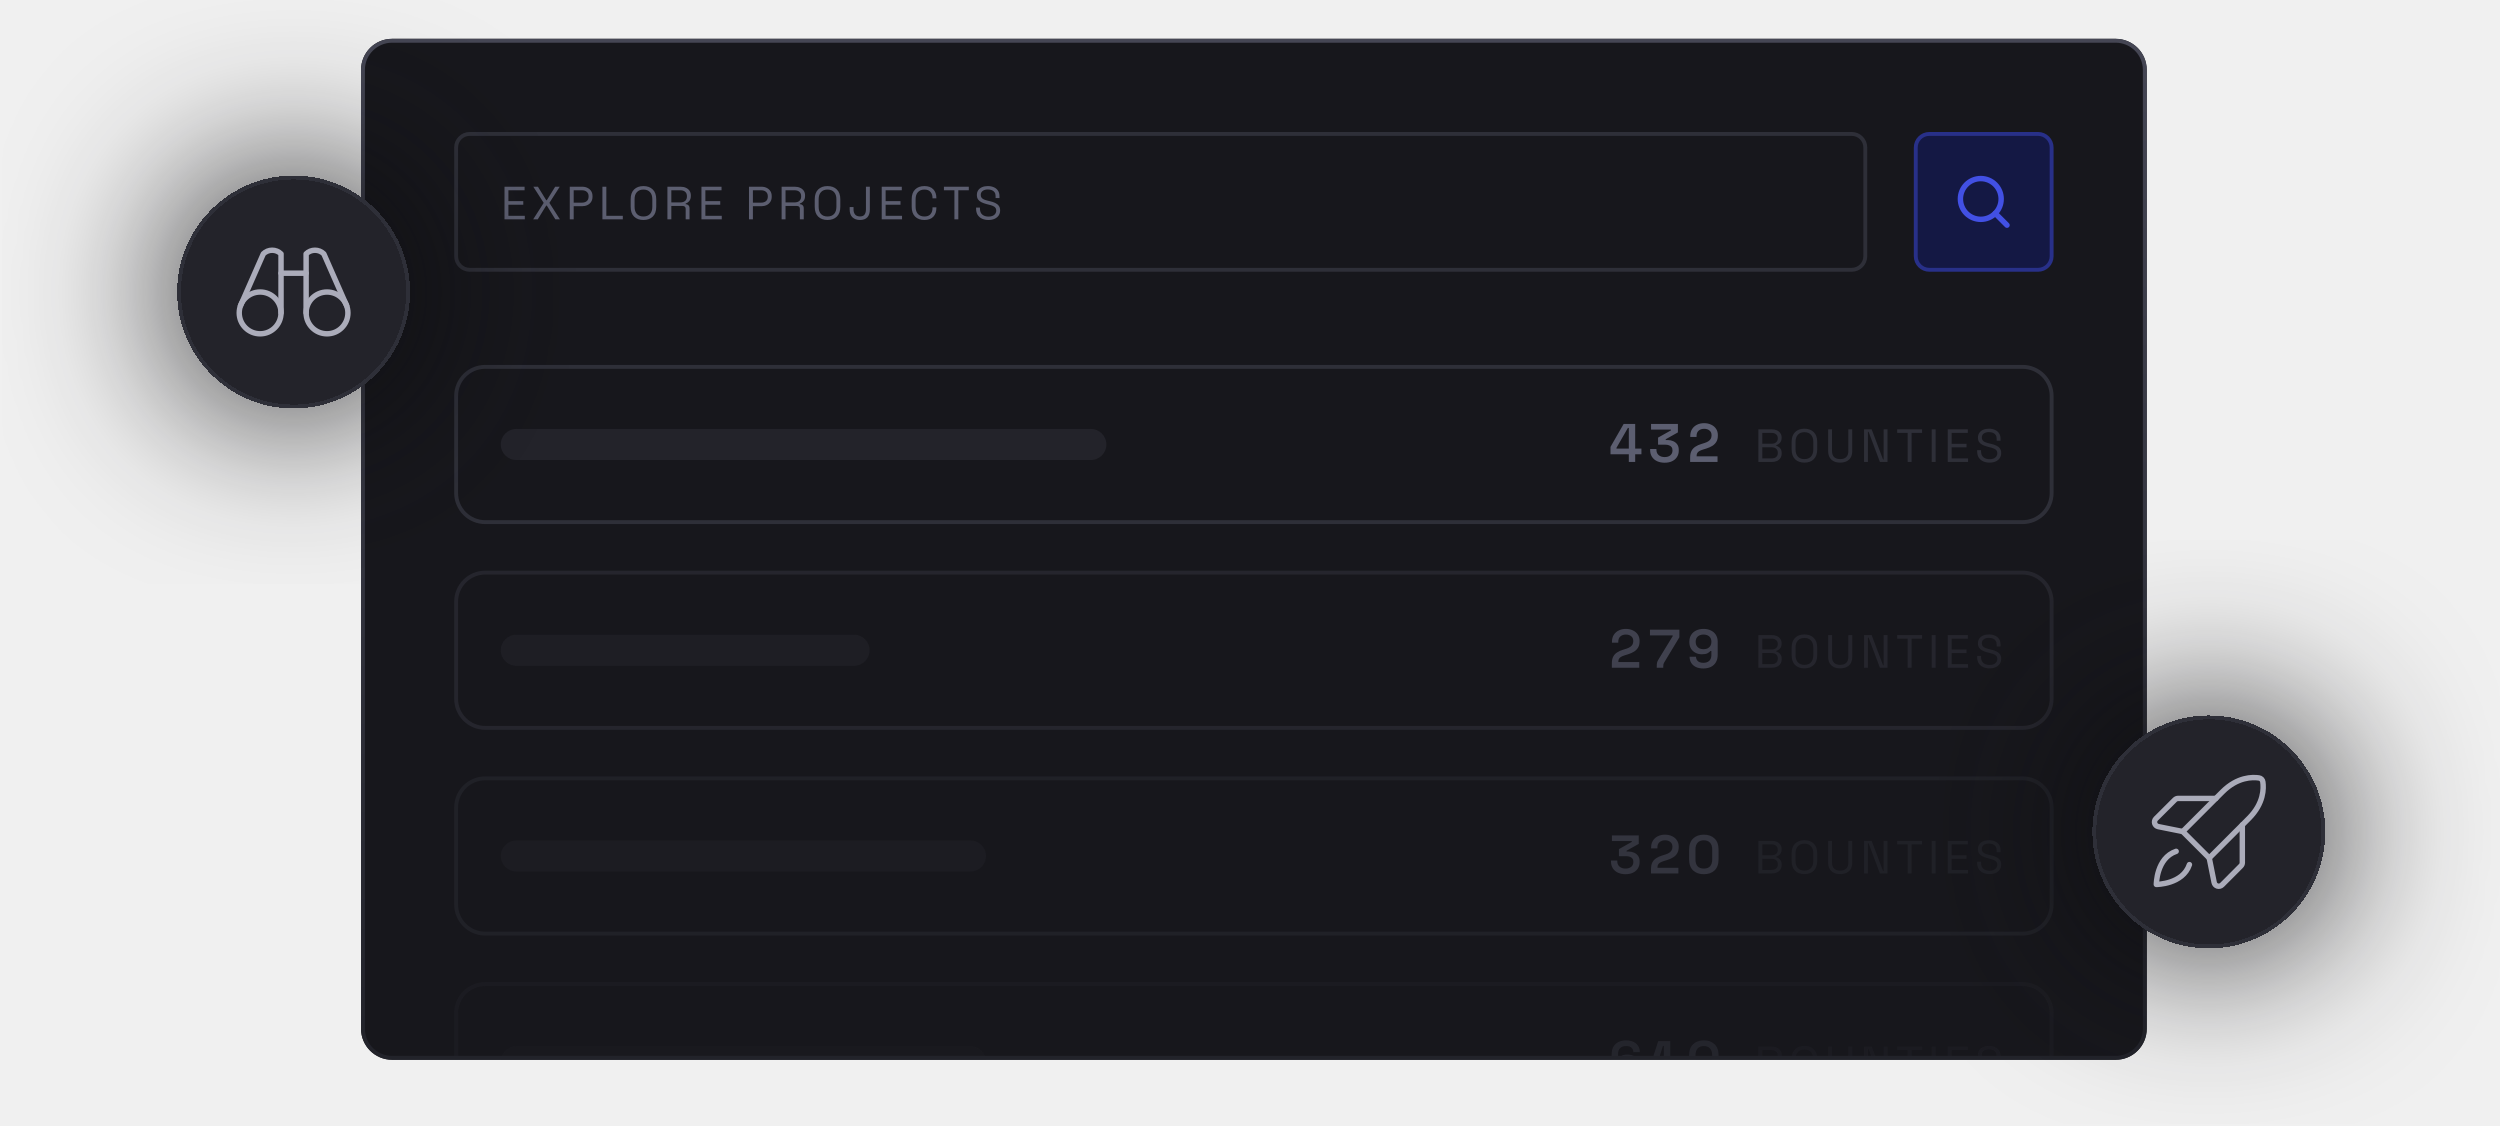
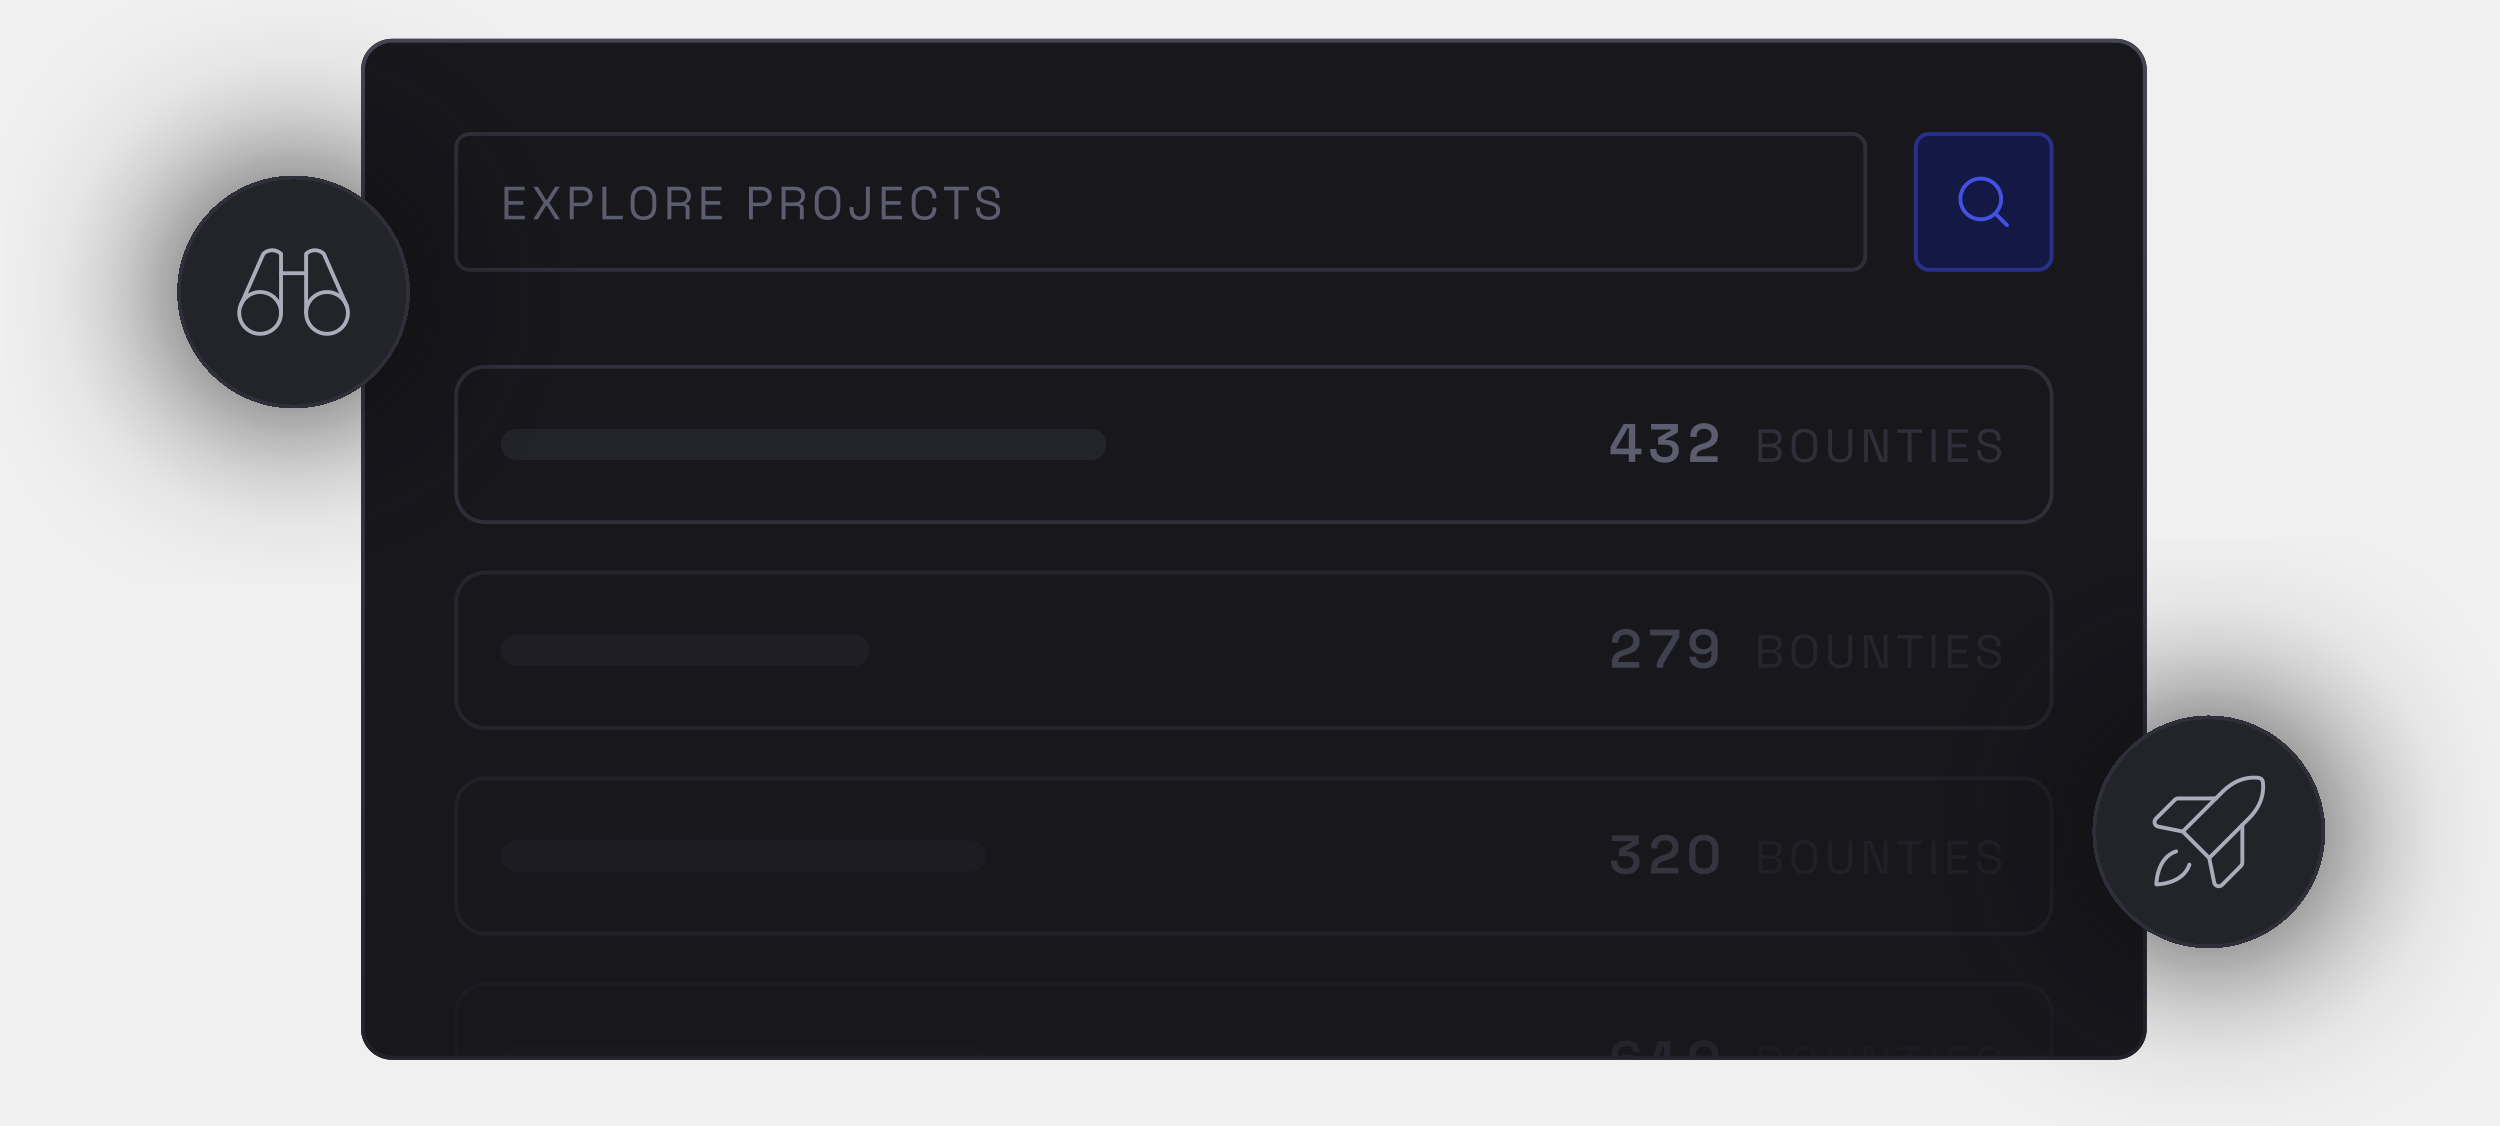
<svg xmlns="http://www.w3.org/2000/svg" width="644" height="290" viewBox="0 0 644 290" fill="none">
  <g clip-path="url(#clip0_317_6763)">
    <rect x="93" y="10" width="460" height="263" rx="8" fill="#17171C" />
    <path d="M129.96 56.5V48.1H135.132V49.012H130.968V51.82H134.796V52.732H130.968V55.588H135.192V56.5H129.96ZM137.346 56.5L140.058 52.264L137.382 48.1H138.57L140.706 51.568H140.862L143.01 48.1H144.186L141.522 52.264L144.234 56.5H143.058L140.862 52.96H140.706L138.522 56.5H137.346ZM146.774 56.5V48.1H149.99C150.494 48.1 150.942 48.2 151.334 48.4C151.734 48.592 152.05 48.868 152.282 49.228C152.514 49.588 152.63 50.024 152.63 50.536V50.692C152.63 51.196 152.51 51.632 152.27 52C152.038 52.36 151.722 52.636 151.322 52.828C150.922 53.02 150.478 53.116 149.99 53.116H147.782V56.5H146.774ZM147.782 52.204H149.882C150.418 52.204 150.842 52.072 151.154 51.808C151.466 51.536 151.622 51.156 151.622 50.668V50.548C151.622 50.06 151.466 49.684 151.154 49.42C150.85 49.148 150.426 49.012 149.882 49.012H147.782V52.204ZM155.181 56.5V48.1H156.189V55.588H160.437V56.5H155.181ZM165.746 56.668C164.746 56.668 163.946 56.38 163.346 55.804C162.754 55.22 162.458 54.372 162.458 53.26V51.34C162.458 50.228 162.754 49.384 163.346 48.808C163.946 48.224 164.746 47.932 165.746 47.932C166.754 47.932 167.554 48.224 168.146 48.808C168.746 49.384 169.046 50.228 169.046 51.34V53.26C169.046 54.372 168.746 55.22 168.146 55.804C167.554 56.38 166.754 56.668 165.746 56.668ZM165.746 55.768C166.474 55.768 167.038 55.552 167.438 55.12C167.838 54.68 168.038 54.072 168.038 53.296V51.304C168.038 50.528 167.838 49.924 167.438 49.492C167.038 49.052 166.474 48.832 165.746 48.832C165.026 48.832 164.466 49.052 164.066 49.492C163.666 49.924 163.466 50.528 163.466 51.304V53.296C163.466 54.072 163.666 54.68 164.066 55.12C164.466 55.552 165.026 55.768 165.746 55.768ZM171.925 56.5V48.1H175.321C175.841 48.1 176.297 48.192 176.689 48.376C177.089 48.552 177.401 48.808 177.625 49.144C177.849 49.472 177.961 49.868 177.961 50.332V50.464C177.961 51.016 177.829 51.452 177.565 51.772C177.301 52.092 176.989 52.308 176.629 52.42V52.588C176.917 52.596 177.153 52.692 177.337 52.876C177.529 53.052 177.625 53.32 177.625 53.68V56.5H176.629V53.8C176.629 53.56 176.561 53.376 176.425 53.248C176.297 53.12 176.101 53.056 175.837 53.056H172.933V56.5H171.925ZM172.933 52.144H175.225C175.777 52.144 176.201 52.012 176.497 51.748C176.801 51.476 176.953 51.1 176.953 50.62V50.536C176.953 50.056 176.805 49.684 176.509 49.42C176.213 49.148 175.785 49.012 175.225 49.012H172.933V52.144ZM180.695 56.5V48.1H185.867V49.012H181.703V51.82H185.531V52.732H181.703V55.588H185.927V56.5H180.695ZM192.939 56.5V48.1H196.155C196.659 48.1 197.107 48.2 197.499 48.4C197.899 48.592 198.215 48.868 198.447 49.228C198.679 49.588 198.795 50.024 198.795 50.536V50.692C198.795 51.196 198.675 51.632 198.435 52C198.203 52.36 197.887 52.636 197.487 52.828C197.087 53.02 196.643 53.116 196.155 53.116H193.947V56.5H192.939ZM193.947 52.204H196.047C196.583 52.204 197.007 52.072 197.319 51.808C197.631 51.536 197.787 51.156 197.787 50.668V50.548C197.787 50.06 197.631 49.684 197.319 49.42C197.015 49.148 196.591 49.012 196.047 49.012H193.947V52.204ZM201.346 56.5V48.1H204.742C205.262 48.1 205.718 48.192 206.11 48.376C206.51 48.552 206.822 48.808 207.046 49.144C207.27 49.472 207.382 49.868 207.382 50.332V50.464C207.382 51.016 207.25 51.452 206.986 51.772C206.722 52.092 206.41 52.308 206.05 52.42V52.588C206.338 52.596 206.574 52.692 206.758 52.876C206.95 53.052 207.046 53.32 207.046 53.68V56.5H206.05V53.8C206.05 53.56 205.982 53.376 205.846 53.248C205.718 53.12 205.522 53.056 205.258 53.056H202.354V56.5H201.346ZM202.354 52.144H204.646C205.198 52.144 205.622 52.012 205.918 51.748C206.222 51.476 206.374 51.1 206.374 50.62V50.536C206.374 50.056 206.226 49.684 205.93 49.42C205.634 49.148 205.206 49.012 204.646 49.012H202.354V52.144ZM213.164 56.668C212.164 56.668 211.364 56.38 210.764 55.804C210.172 55.22 209.876 54.372 209.876 53.26V51.34C209.876 50.228 210.172 49.384 210.764 48.808C211.364 48.224 212.164 47.932 213.164 47.932C214.172 47.932 214.972 48.224 215.564 48.808C216.164 49.384 216.464 50.228 216.464 51.34V53.26C216.464 54.372 216.164 55.22 215.564 55.804C214.972 56.38 214.172 56.668 213.164 56.668ZM213.164 55.768C213.892 55.768 214.456 55.552 214.856 55.12C215.256 54.68 215.456 54.072 215.456 53.296V51.304C215.456 50.528 215.256 49.924 214.856 49.492C214.456 49.052 213.892 48.832 213.164 48.832C212.444 48.832 211.884 49.052 211.484 49.492C211.084 49.924 210.884 50.528 210.884 51.304V53.296C210.884 54.072 211.084 54.68 211.484 55.12C211.884 55.552 212.444 55.768 213.164 55.768ZM221.54 56.668C220.716 56.668 220.064 56.436 219.584 55.972C219.112 55.508 218.876 54.844 218.876 53.98V53.332H219.872V53.98C219.872 54.508 220.008 54.936 220.28 55.264C220.56 55.592 220.976 55.756 221.528 55.756C222.088 55.756 222.484 55.592 222.716 55.264C222.948 54.936 223.064 54.508 223.064 53.98V48.1H224.072V53.98C224.072 54.852 223.856 55.52 223.424 55.984C222.992 56.44 222.364 56.668 221.54 56.668ZM227.13 56.5V48.1H232.302V49.012H228.138V51.82H231.966V52.732H228.138V55.588H232.362V56.5H227.13ZM238.127 56.668C237.127 56.668 236.331 56.38 235.739 55.804C235.147 55.22 234.851 54.372 234.851 53.26V51.34C234.851 50.228 235.147 49.384 235.739 48.808C236.331 48.224 237.127 47.932 238.127 47.932C239.119 47.932 239.879 48.208 240.407 48.76C240.943 49.312 241.211 50.068 241.211 51.028V51.088H240.215V50.992C240.215 50.36 240.043 49.844 239.699 49.444C239.363 49.036 238.839 48.832 238.127 48.832C237.415 48.832 236.859 49.052 236.459 49.492C236.059 49.924 235.859 50.532 235.859 51.316V53.284C235.859 54.068 236.059 54.68 236.459 55.12C236.859 55.552 237.415 55.768 238.127 55.768C238.839 55.768 239.363 55.568 239.699 55.168C240.043 54.76 240.215 54.24 240.215 53.608V53.416H241.211V53.572C241.211 54.532 240.943 55.288 240.407 55.84C239.879 56.392 239.119 56.668 238.127 56.668ZM245.855 56.5V49.012H243.155V48.1H249.563V49.012H246.863V56.5H245.855ZM254.619 56.668C254.011 56.668 253.467 56.56 252.987 56.344C252.507 56.128 252.127 55.804 251.847 55.372C251.575 54.932 251.439 54.384 251.439 53.728V53.476H252.435V53.728C252.435 54.424 252.639 54.944 253.047 55.288C253.455 55.624 253.979 55.792 254.619 55.792C255.275 55.792 255.775 55.644 256.119 55.348C256.463 55.052 256.635 54.68 256.635 54.232C256.635 53.92 256.555 53.672 256.395 53.488C256.243 53.304 256.027 53.156 255.747 53.044C255.467 52.924 255.139 52.82 254.763 52.732L254.139 52.576C253.651 52.448 253.219 52.292 252.843 52.108C252.467 51.924 252.171 51.684 251.955 51.388C251.747 51.084 251.643 50.696 251.643 50.224C251.643 49.752 251.759 49.344 251.991 49C252.231 48.656 252.563 48.392 252.987 48.208C253.419 48.024 253.915 47.932 254.475 47.932C255.043 47.932 255.551 48.032 255.999 48.232C256.455 48.424 256.811 48.712 257.067 49.096C257.331 49.472 257.463 49.948 257.463 50.524V51.028H256.467V50.524C256.467 50.116 256.379 49.788 256.203 49.54C256.035 49.292 255.799 49.108 255.495 48.988C255.199 48.868 254.859 48.808 254.475 48.808C253.923 48.808 253.479 48.932 253.143 49.18C252.807 49.42 252.639 49.764 252.639 50.212C252.639 50.508 252.711 50.748 252.855 50.932C252.999 51.116 253.203 51.268 253.467 51.388C253.731 51.5 254.047 51.6 254.415 51.688L255.039 51.844C255.527 51.948 255.963 52.092 256.347 52.276C256.739 52.452 257.051 52.696 257.283 53.008C257.515 53.312 257.631 53.712 257.631 54.208C257.631 54.704 257.507 55.136 257.259 55.504C257.011 55.872 256.659 56.16 256.203 56.368C255.755 56.568 255.227 56.668 254.619 56.668Z" fill="#5C5E70" />
    <rect x="117.5" y="34.5" width="363" height="35.001" rx="3.5" stroke="#2E2F38" />
    <rect x="493.5" y="34.5" width="35" height="35.001" rx="3.5" fill="#141844" />
-     <path d="M510.25 56.5C513.149 56.5 515.5 54.15 515.5 51.25C515.5 48.35 513.149 46 510.25 46C507.35 46 505 48.35 505 51.25C505 54.15 507.35 56.5 510.25 56.5Z" stroke="#4250E4" stroke-width="1.4" stroke-linecap="round" stroke-linejoin="round" />
-     <path d="M513.962 54.963L517 58.001" stroke="#4250E4" stroke-width="1.4" stroke-linecap="round" stroke-linejoin="round" />
+     <path d="M510.25 56.5C513.149 56.5 515.5 54.15 515.5 51.25C515.5 48.35 513.149 46 510.25 46C507.35 46 505 48.35 505 51.25C505 54.15 507.35 56.5 510.25 56.5Z" stroke="#4250E4" strokeWidth="1.4" stroke-linecap="round" stroke-linejoin="round" />
+     <path d="M513.962 54.963L517 58.001" stroke="#4250E4" strokeWidth="1.4" stroke-linecap="round" stroke-linejoin="round" />
    <rect x="493.5" y="34.5" width="35" height="35.001" rx="3.5" stroke="#283089" />
    <rect x="129" y="110.501" width="156" height="8" rx="4" fill="#23232A" />
    <path d="M419.584 119.001V117.013H414.866V115.123L418.254 109.201H421.222V115.557H422.832V117.013H421.222V119.001H419.584ZM416.406 115.557H419.584V110.237H419.346L416.406 115.347V115.557ZM428.812 119.197C428.084 119.197 427.435 119.066 426.866 118.805C426.306 118.543 425.867 118.17 425.55 117.685C425.233 117.19 425.074 116.602 425.074 115.921V115.669H426.698V115.879C426.698 116.448 426.889 116.901 427.272 117.237C427.664 117.573 428.177 117.741 428.812 117.741C429.447 117.741 429.941 117.587 430.296 117.279C430.651 116.961 430.828 116.565 430.828 116.089V115.963C430.828 115.627 430.744 115.356 430.576 115.151C430.417 114.945 430.198 114.796 429.918 114.703C429.647 114.6 429.339 114.549 428.994 114.549H427.118V112.729L430.436 110.867V110.657H425.312V109.201H432.228V111.385L429.092 113.149V113.359H429.666C430.133 113.359 430.576 113.452 430.996 113.639C431.425 113.816 431.775 114.091 432.046 114.465C432.317 114.838 432.452 115.323 432.452 115.921V116.075C432.452 116.709 432.298 117.26 431.99 117.727C431.691 118.193 431.267 118.557 430.716 118.819C430.175 119.071 429.54 119.197 428.812 119.197ZM435.38 119.001V117.867C435.38 117.176 435.492 116.611 435.716 116.173C435.949 115.725 436.28 115.361 436.71 115.081C437.139 114.791 437.662 114.553 438.278 114.367L439.174 114.087C439.538 113.965 439.846 113.821 440.098 113.653C440.35 113.485 440.546 113.279 440.686 113.037C440.826 112.785 440.896 112.491 440.896 112.155V112.099C440.896 111.595 440.723 111.198 440.378 110.909C440.032 110.61 439.57 110.461 438.992 110.461C438.413 110.461 437.942 110.619 437.578 110.937C437.214 111.245 437.032 111.702 437.032 112.309V112.547H435.408V112.337C435.408 111.627 435.566 111.025 435.884 110.531C436.201 110.036 436.63 109.658 437.172 109.397C437.713 109.135 438.32 109.005 438.992 109.005C439.664 109.005 440.266 109.135 440.798 109.397C441.339 109.649 441.759 110.003 442.058 110.461C442.366 110.918 442.52 111.455 442.52 112.071V112.211C442.52 112.836 442.394 113.363 442.142 113.793C441.89 114.222 441.54 114.577 441.092 114.857C440.653 115.127 440.154 115.351 439.594 115.529L438.726 115.795C438.306 115.925 437.97 116.065 437.718 116.215C437.475 116.364 437.302 116.537 437.2 116.733C437.097 116.919 437.046 117.157 437.046 117.447V117.545H442.436V119.001H435.38Z" fill="#5C5E70" />
    <path d="M452.96 119.001V110.601H456.452C456.94 110.601 457.372 110.689 457.748 110.865C458.124 111.041 458.416 111.289 458.624 111.609C458.84 111.921 458.948 112.289 458.948 112.713V112.809C458.948 113.201 458.872 113.525 458.72 113.781C458.576 114.029 458.396 114.225 458.18 114.369C457.972 114.505 457.768 114.605 457.568 114.669V114.837C457.768 114.885 457.976 114.981 458.192 115.125C458.408 115.261 458.588 115.457 458.732 115.713C458.884 115.969 458.96 116.293 458.96 116.685V116.805C458.96 117.261 458.852 117.657 458.636 117.993C458.42 118.321 458.12 118.573 457.736 118.749C457.36 118.917 456.928 119.001 456.44 119.001H452.96ZM453.968 118.089H456.332C456.86 118.089 457.264 117.965 457.544 117.717C457.824 117.469 457.964 117.133 457.964 116.709V116.601C457.964 116.177 457.824 115.841 457.544 115.593C457.264 115.345 456.86 115.221 456.332 115.221H453.968V118.089ZM453.968 114.309H456.356C456.844 114.309 457.232 114.189 457.52 113.949C457.808 113.701 457.952 113.377 457.952 112.977V112.857C457.952 112.449 457.808 112.125 457.52 111.885C457.232 111.637 456.844 111.513 456.356 111.513H453.968V114.309ZM464.813 119.169C463.813 119.169 463.013 118.881 462.413 118.305C461.821 117.721 461.525 116.873 461.525 115.761V113.841C461.525 112.729 461.821 111.885 462.413 111.309C463.013 110.725 463.813 110.433 464.813 110.433C465.821 110.433 466.621 110.725 467.213 111.309C467.813 111.885 468.113 112.729 468.113 113.841V115.761C468.113 116.873 467.813 117.721 467.213 118.305C466.621 118.881 465.821 119.169 464.813 119.169ZM464.813 118.269C465.541 118.269 466.105 118.053 466.505 117.621C466.905 117.181 467.105 116.573 467.105 115.797V113.805C467.105 113.029 466.905 112.425 466.505 111.993C466.105 111.553 465.541 111.333 464.813 111.333C464.093 111.333 463.533 111.553 463.133 111.993C462.733 112.425 462.533 113.029 462.533 113.805V115.797C462.533 116.573 462.733 117.181 463.133 117.621C463.533 118.053 464.093 118.269 464.813 118.269ZM474.029 119.169C473.405 119.169 472.861 119.057 472.397 118.833C471.933 118.609 471.573 118.277 471.317 117.837C471.061 117.389 470.933 116.841 470.933 116.193V110.601H471.929V116.205C471.929 116.893 472.113 117.409 472.481 117.753C472.849 118.097 473.365 118.269 474.029 118.269C474.693 118.269 475.209 118.097 475.577 117.753C475.945 117.409 476.129 116.893 476.129 116.205V110.601H477.137V116.193C477.137 116.841 477.009 117.389 476.753 117.837C476.497 118.277 476.133 118.609 475.661 118.833C475.197 119.057 474.653 119.169 474.029 119.169ZM480.185 119.001V110.601H482.141L485.069 118.365H485.225V110.601H486.221V119.001H484.265L481.349 111.225H481.181V119.001H480.185ZM491.418 119.001V111.513H488.718V110.601H495.126V111.513H492.426V119.001H491.418ZM497.608 119.001V110.601H498.616V119.001H497.608ZM501.738 119.001V110.601H506.91V111.513H502.746V114.321H506.574V115.233H502.746V118.089H506.97V119.001H501.738ZM512.496 119.169C511.888 119.169 511.344 119.061 510.864 118.845C510.384 118.629 510.004 118.305 509.724 117.873C509.452 117.433 509.316 116.885 509.316 116.229V115.977H510.312V116.229C510.312 116.925 510.516 117.445 510.924 117.789C511.332 118.125 511.856 118.293 512.496 118.293C513.152 118.293 513.652 118.145 513.996 117.849C514.34 117.553 514.512 117.181 514.512 116.733C514.512 116.421 514.432 116.173 514.272 115.989C514.12 115.805 513.904 115.657 513.624 115.545C513.344 115.425 513.016 115.321 512.64 115.233L512.016 115.077C511.528 114.949 511.096 114.793 510.72 114.609C510.344 114.425 510.048 114.185 509.832 113.889C509.624 113.585 509.52 113.197 509.52 112.725C509.52 112.253 509.636 111.845 509.868 111.501C510.108 111.157 510.44 110.893 510.864 110.709C511.296 110.525 511.792 110.433 512.352 110.433C512.92 110.433 513.428 110.533 513.876 110.733C514.332 110.925 514.688 111.213 514.944 111.597C515.208 111.973 515.34 112.449 515.34 113.025V113.529H514.344V113.025C514.344 112.617 514.256 112.289 514.08 112.041C513.912 111.793 513.676 111.609 513.372 111.489C513.076 111.369 512.736 111.309 512.352 111.309C511.8 111.309 511.356 111.433 511.02 111.681C510.684 111.921 510.516 112.265 510.516 112.713C510.516 113.009 510.588 113.249 510.732 113.433C510.876 113.617 511.08 113.769 511.344 113.889C511.608 114.001 511.924 114.101 512.292 114.189L512.916 114.345C513.404 114.449 513.84 114.593 514.224 114.777C514.616 114.953 514.928 115.197 515.16 115.509C515.392 115.813 515.508 116.213 515.508 116.709C515.508 117.205 515.384 117.637 515.136 118.005C514.888 118.373 514.536 118.661 514.08 118.869C513.632 119.069 513.104 119.169 512.496 119.169Z" fill="#2E2F38" />
    <rect x="117.5" y="94.501" width="411" height="40" rx="7.5" stroke="#2E2F38" />
    <g opacity="0.6">
      <rect x="129" y="163.501" width="95" height="8" rx="4" fill="#23232A" />
      <path d="M415.216 172.001V170.867C415.216 170.176 415.328 169.611 415.552 169.173C415.786 168.725 416.117 168.361 416.546 168.081C416.976 167.791 417.498 167.553 418.114 167.367L419.01 167.087C419.374 166.965 419.682 166.821 419.934 166.653C420.186 166.485 420.382 166.279 420.522 166.037C420.662 165.785 420.732 165.491 420.732 165.155V165.099C420.732 164.595 420.56 164.198 420.214 163.909C419.869 163.61 419.407 163.461 418.828 163.461C418.25 163.461 417.778 163.619 417.414 163.937C417.05 164.245 416.868 164.702 416.868 165.309V165.547H415.244V165.337C415.244 164.627 415.403 164.025 415.72 163.531C416.038 163.036 416.467 162.658 417.008 162.397C417.55 162.135 418.156 162.005 418.828 162.005C419.5 162.005 420.102 162.135 420.634 162.397C421.176 162.649 421.596 163.003 421.894 163.461C422.202 163.918 422.356 164.455 422.356 165.071V165.211C422.356 165.836 422.23 166.363 421.978 166.793C421.726 167.222 421.376 167.577 420.928 167.857C420.49 168.127 419.99 168.351 419.43 168.529L418.562 168.795C418.142 168.925 417.806 169.065 417.554 169.215C417.312 169.364 417.139 169.537 417.036 169.733C416.934 169.919 416.882 170.157 416.882 170.447V170.545H422.272V172.001H415.216ZM426.782 172.001V171.637C426.782 171.282 426.805 170.983 426.852 170.741C426.899 170.489 427.025 170.199 427.23 169.873L430.884 163.881V163.685H425.032V162.201H432.606V164.161L428.77 170.531C428.639 170.745 428.551 170.937 428.504 171.105C428.467 171.263 428.448 171.464 428.448 171.707V172.001H426.782ZM438.782 172.197C438.054 172.197 437.424 172.075 436.892 171.833C436.369 171.581 435.963 171.231 435.674 170.783C435.384 170.325 435.24 169.789 435.24 169.173H436.892C436.892 169.602 437.041 169.971 437.34 170.279C437.648 170.587 438.128 170.741 438.782 170.741C439.444 170.741 439.953 170.568 440.308 170.223C440.672 169.868 440.854 169.383 440.854 168.767V167.675H440.616C440.448 167.889 440.196 168.09 439.86 168.277C439.524 168.454 439.029 168.543 438.376 168.543C437.806 168.543 437.279 168.421 436.794 168.179C436.308 167.936 435.916 167.581 435.618 167.115C435.328 166.648 435.184 166.088 435.184 165.435V165.267C435.184 164.604 435.338 164.03 435.646 163.545C435.954 163.059 436.383 162.681 436.934 162.411C437.484 162.14 438.124 162.005 438.852 162.005C439.58 162.005 440.214 162.145 440.756 162.425C441.306 162.695 441.731 163.078 442.03 163.573C442.328 164.067 442.478 164.641 442.478 165.295V168.669C442.478 169.443 442.319 170.092 442.002 170.615C441.694 171.137 441.26 171.534 440.7 171.805C440.149 172.066 439.51 172.197 438.782 172.197ZM438.824 167.241C439.244 167.241 439.603 167.166 439.902 167.017C440.2 166.858 440.434 166.643 440.602 166.373C440.77 166.093 440.854 165.766 440.854 165.393V165.281C440.854 164.721 440.672 164.277 440.308 163.951C439.944 163.624 439.449 163.461 438.824 163.461C438.208 163.461 437.718 163.624 437.354 163.951C436.99 164.277 436.808 164.721 436.808 165.281V165.393C436.808 165.766 436.892 166.093 437.06 166.373C437.228 166.643 437.461 166.858 437.76 167.017C438.068 167.166 438.422 167.241 438.824 167.241Z" fill="#5C5E70" />
      <path d="M452.96 172.001V163.601H456.452C456.94 163.601 457.372 163.689 457.748 163.865C458.124 164.041 458.416 164.289 458.624 164.609C458.84 164.921 458.948 165.289 458.948 165.713V165.809C458.948 166.201 458.872 166.525 458.72 166.781C458.576 167.029 458.396 167.225 458.18 167.369C457.972 167.505 457.768 167.605 457.568 167.669V167.837C457.768 167.885 457.976 167.981 458.192 168.125C458.408 168.261 458.588 168.457 458.732 168.713C458.884 168.969 458.96 169.293 458.96 169.685V169.805C458.96 170.261 458.852 170.657 458.636 170.993C458.42 171.321 458.12 171.573 457.736 171.749C457.36 171.917 456.928 172.001 456.44 172.001H452.96ZM453.968 171.089H456.332C456.86 171.089 457.264 170.965 457.544 170.717C457.824 170.469 457.964 170.133 457.964 169.709V169.601C457.964 169.177 457.824 168.841 457.544 168.593C457.264 168.345 456.86 168.221 456.332 168.221H453.968V171.089ZM453.968 167.309H456.356C456.844 167.309 457.232 167.189 457.52 166.949C457.808 166.701 457.952 166.377 457.952 165.977V165.857C457.952 165.449 457.808 165.125 457.52 164.885C457.232 164.637 456.844 164.513 456.356 164.513H453.968V167.309ZM464.813 172.169C463.813 172.169 463.013 171.881 462.413 171.305C461.821 170.721 461.525 169.873 461.525 168.761V166.841C461.525 165.729 461.821 164.885 462.413 164.309C463.013 163.725 463.813 163.433 464.813 163.433C465.821 163.433 466.621 163.725 467.213 164.309C467.813 164.885 468.113 165.729 468.113 166.841V168.761C468.113 169.873 467.813 170.721 467.213 171.305C466.621 171.881 465.821 172.169 464.813 172.169ZM464.813 171.269C465.541 171.269 466.105 171.053 466.505 170.621C466.905 170.181 467.105 169.573 467.105 168.797V166.805C467.105 166.029 466.905 165.425 466.505 164.993C466.105 164.553 465.541 164.333 464.813 164.333C464.093 164.333 463.533 164.553 463.133 164.993C462.733 165.425 462.533 166.029 462.533 166.805V168.797C462.533 169.573 462.733 170.181 463.133 170.621C463.533 171.053 464.093 171.269 464.813 171.269ZM474.029 172.169C473.405 172.169 472.861 172.057 472.397 171.833C471.933 171.609 471.573 171.277 471.317 170.837C471.061 170.389 470.933 169.841 470.933 169.193V163.601H471.929V169.205C471.929 169.893 472.113 170.409 472.481 170.753C472.849 171.097 473.365 171.269 474.029 171.269C474.693 171.269 475.209 171.097 475.577 170.753C475.945 170.409 476.129 169.893 476.129 169.205V163.601H477.137V169.193C477.137 169.841 477.009 170.389 476.753 170.837C476.497 171.277 476.133 171.609 475.661 171.833C475.197 172.057 474.653 172.169 474.029 172.169ZM480.185 172.001V163.601H482.141L485.069 171.365H485.225V163.601H486.221V172.001H484.265L481.349 164.225H481.181V172.001H480.185ZM491.418 172.001V164.513H488.718V163.601H495.126V164.513H492.426V172.001H491.418ZM497.608 172.001V163.601H498.616V172.001H497.608ZM501.738 172.001V163.601H506.91V164.513H502.746V167.321H506.574V168.233H502.746V171.089H506.97V172.001H501.738ZM512.496 172.169C511.888 172.169 511.344 172.061 510.864 171.845C510.384 171.629 510.004 171.305 509.724 170.873C509.452 170.433 509.316 169.885 509.316 169.229V168.977H510.312V169.229C510.312 169.925 510.516 170.445 510.924 170.789C511.332 171.125 511.856 171.293 512.496 171.293C513.152 171.293 513.652 171.145 513.996 170.849C514.34 170.553 514.512 170.181 514.512 169.733C514.512 169.421 514.432 169.173 514.272 168.989C514.12 168.805 513.904 168.657 513.624 168.545C513.344 168.425 513.016 168.321 512.64 168.233L512.016 168.077C511.528 167.949 511.096 167.793 510.72 167.609C510.344 167.425 510.048 167.185 509.832 166.889C509.624 166.585 509.52 166.197 509.52 165.725C509.52 165.253 509.636 164.845 509.868 164.501C510.108 164.157 510.44 163.893 510.864 163.709C511.296 163.525 511.792 163.433 512.352 163.433C512.92 163.433 513.428 163.533 513.876 163.733C514.332 163.925 514.688 164.213 514.944 164.597C515.208 164.973 515.34 165.449 515.34 166.025V166.529H514.344V166.025C514.344 165.617 514.256 165.289 514.08 165.041C513.912 164.793 513.676 164.609 513.372 164.489C513.076 164.369 512.736 164.309 512.352 164.309C511.8 164.309 511.356 164.433 511.02 164.681C510.684 164.921 510.516 165.265 510.516 165.713C510.516 166.009 510.588 166.249 510.732 166.433C510.876 166.617 511.08 166.769 511.344 166.889C511.608 167.001 511.924 167.101 512.292 167.189L512.916 167.345C513.404 167.449 513.84 167.593 514.224 167.777C514.616 167.953 514.928 168.197 515.16 168.509C515.392 168.813 515.508 169.213 515.508 169.709C515.508 170.205 515.384 170.637 515.136 171.005C514.888 171.373 514.536 171.661 514.08 171.869C513.632 172.069 513.104 172.169 512.496 172.169Z" fill="#2E2F38" />
      <rect x="117.5" y="147.501" width="411" height="40" rx="7.5" stroke="#2E2F38" />
    </g>
    <g opacity="0.4">
      <rect x="129" y="216.501" width="125" height="8" rx="4" fill="#23232A" />
      <path d="M418.73 225.197C418.002 225.197 417.354 225.066 416.784 224.805C416.224 224.543 415.786 224.17 415.468 223.685C415.151 223.19 414.992 222.602 414.992 221.921V221.669H416.616V221.879C416.616 222.448 416.808 222.901 417.19 223.237C417.582 223.573 418.096 223.741 418.73 223.741C419.365 223.741 419.86 223.587 420.214 223.279C420.569 222.961 420.746 222.565 420.746 222.089V221.963C420.746 221.627 420.662 221.356 420.494 221.151C420.336 220.945 420.116 220.796 419.836 220.703C419.566 220.6 419.258 220.549 418.912 220.549H417.036V218.729L420.354 216.867V216.657H415.23V215.201H422.146V217.385L419.01 219.149V219.359H419.584C420.051 219.359 420.494 219.452 420.914 219.639C421.344 219.816 421.694 220.091 421.964 220.465C422.235 220.838 422.37 221.323 422.37 221.921V222.075C422.37 222.709 422.216 223.26 421.908 223.727C421.61 224.193 421.185 224.557 420.634 224.819C420.093 225.071 419.458 225.197 418.73 225.197ZM425.298 225.001V223.867C425.298 223.176 425.41 222.611 425.634 222.173C425.867 221.725 426.199 221.361 426.628 221.081C427.057 220.791 427.58 220.553 428.196 220.367L429.092 220.087C429.456 219.965 429.764 219.821 430.016 219.653C430.268 219.485 430.464 219.279 430.604 219.037C430.744 218.785 430.814 218.491 430.814 218.155V218.099C430.814 217.595 430.641 217.198 430.296 216.909C429.951 216.61 429.489 216.461 428.91 216.461C428.331 216.461 427.86 216.619 427.496 216.937C427.132 217.245 426.95 217.702 426.95 218.309V218.547H425.326V218.337C425.326 217.627 425.485 217.025 425.802 216.531C426.119 216.036 426.549 215.658 427.09 215.397C427.631 215.135 428.238 215.005 428.91 215.005C429.582 215.005 430.184 215.135 430.716 215.397C431.257 215.649 431.677 216.003 431.976 216.461C432.284 216.918 432.438 217.455 432.438 218.071V218.211C432.438 218.836 432.312 219.363 432.06 219.793C431.808 220.222 431.458 220.577 431.01 220.857C430.571 221.127 430.072 221.351 429.512 221.529L428.644 221.795C428.224 221.925 427.888 222.065 427.636 222.215C427.393 222.364 427.221 222.537 427.118 222.733C427.015 222.919 426.964 223.157 426.964 223.447V223.545H432.354V225.001H425.298ZM438.908 225.197C437.76 225.197 436.84 224.875 436.15 224.231C435.459 223.587 435.114 222.616 435.114 221.319V218.883C435.114 217.613 435.459 216.652 436.15 215.999C436.84 215.336 437.76 215.005 438.908 215.005C440.065 215.005 440.984 215.336 441.666 215.999C442.356 216.652 442.702 217.613 442.702 218.883V221.319C442.702 222.616 442.356 223.587 441.666 224.231C440.984 224.875 440.065 225.197 438.908 225.197ZM438.908 223.741C439.645 223.741 440.186 223.535 440.532 223.125C440.886 222.714 441.064 222.131 441.064 221.375V218.813C441.064 218.047 440.872 217.464 440.49 217.063C440.107 216.661 439.58 216.461 438.908 216.461C438.217 216.461 437.685 216.666 437.312 217.077C436.938 217.487 436.752 218.066 436.752 218.813V221.375C436.752 222.149 436.929 222.737 437.284 223.139C437.648 223.54 438.189 223.741 438.908 223.741Z" fill="#5C5E70" />
      <path d="M452.96 225.001V216.601H456.452C456.94 216.601 457.372 216.689 457.748 216.865C458.124 217.041 458.416 217.289 458.624 217.609C458.84 217.921 458.948 218.289 458.948 218.713V218.809C458.948 219.201 458.872 219.525 458.72 219.781C458.576 220.029 458.396 220.225 458.18 220.369C457.972 220.505 457.768 220.605 457.568 220.669V220.837C457.768 220.885 457.976 220.981 458.192 221.125C458.408 221.261 458.588 221.457 458.732 221.713C458.884 221.969 458.96 222.293 458.96 222.685V222.805C458.96 223.261 458.852 223.657 458.636 223.993C458.42 224.321 458.12 224.573 457.736 224.749C457.36 224.917 456.928 225.001 456.44 225.001H452.96ZM453.968 224.089H456.332C456.86 224.089 457.264 223.965 457.544 223.717C457.824 223.469 457.964 223.133 457.964 222.709V222.601C457.964 222.177 457.824 221.841 457.544 221.593C457.264 221.345 456.86 221.221 456.332 221.221H453.968V224.089ZM453.968 220.309H456.356C456.844 220.309 457.232 220.189 457.52 219.949C457.808 219.701 457.952 219.377 457.952 218.977V218.857C457.952 218.449 457.808 218.125 457.52 217.885C457.232 217.637 456.844 217.513 456.356 217.513H453.968V220.309ZM464.813 225.169C463.813 225.169 463.013 224.881 462.413 224.305C461.821 223.721 461.525 222.873 461.525 221.761V219.841C461.525 218.729 461.821 217.885 462.413 217.309C463.013 216.725 463.813 216.433 464.813 216.433C465.821 216.433 466.621 216.725 467.213 217.309C467.813 217.885 468.113 218.729 468.113 219.841V221.761C468.113 222.873 467.813 223.721 467.213 224.305C466.621 224.881 465.821 225.169 464.813 225.169ZM464.813 224.269C465.541 224.269 466.105 224.053 466.505 223.621C466.905 223.181 467.105 222.573 467.105 221.797V219.805C467.105 219.029 466.905 218.425 466.505 217.993C466.105 217.553 465.541 217.333 464.813 217.333C464.093 217.333 463.533 217.553 463.133 217.993C462.733 218.425 462.533 219.029 462.533 219.805V221.797C462.533 222.573 462.733 223.181 463.133 223.621C463.533 224.053 464.093 224.269 464.813 224.269ZM474.029 225.169C473.405 225.169 472.861 225.057 472.397 224.833C471.933 224.609 471.573 224.277 471.317 223.837C471.061 223.389 470.933 222.841 470.933 222.193V216.601H471.929V222.205C471.929 222.893 472.113 223.409 472.481 223.753C472.849 224.097 473.365 224.269 474.029 224.269C474.693 224.269 475.209 224.097 475.577 223.753C475.945 223.409 476.129 222.893 476.129 222.205V216.601H477.137V222.193C477.137 222.841 477.009 223.389 476.753 223.837C476.497 224.277 476.133 224.609 475.661 224.833C475.197 225.057 474.653 225.169 474.029 225.169ZM480.185 225.001V216.601H482.141L485.069 224.365H485.225V216.601H486.221V225.001H484.265L481.349 217.225H481.181V225.001H480.185ZM491.418 225.001V217.513H488.718V216.601H495.126V217.513H492.426V225.001H491.418ZM497.608 225.001V216.601H498.616V225.001H497.608ZM501.738 225.001V216.601H506.91V217.513H502.746V220.321H506.574V221.233H502.746V224.089H506.97V225.001H501.738ZM512.496 225.169C511.888 225.169 511.344 225.061 510.864 224.845C510.384 224.629 510.004 224.305 509.724 223.873C509.452 223.433 509.316 222.885 509.316 222.229V221.977H510.312V222.229C510.312 222.925 510.516 223.445 510.924 223.789C511.332 224.125 511.856 224.293 512.496 224.293C513.152 224.293 513.652 224.145 513.996 223.849C514.34 223.553 514.512 223.181 514.512 222.733C514.512 222.421 514.432 222.173 514.272 221.989C514.12 221.805 513.904 221.657 513.624 221.545C513.344 221.425 513.016 221.321 512.64 221.233L512.016 221.077C511.528 220.949 511.096 220.793 510.72 220.609C510.344 220.425 510.048 220.185 509.832 219.889C509.624 219.585 509.52 219.197 509.52 218.725C509.52 218.253 509.636 217.845 509.868 217.501C510.108 217.157 510.44 216.893 510.864 216.709C511.296 216.525 511.792 216.433 512.352 216.433C512.92 216.433 513.428 216.533 513.876 216.733C514.332 216.925 514.688 217.213 514.944 217.597C515.208 217.973 515.34 218.449 515.34 219.025V219.529H514.344V219.025C514.344 218.617 514.256 218.289 514.08 218.041C513.912 217.793 513.676 217.609 513.372 217.489C513.076 217.369 512.736 217.309 512.352 217.309C511.8 217.309 511.356 217.433 511.02 217.681C510.684 217.921 510.516 218.265 510.516 218.713C510.516 219.009 510.588 219.249 510.732 219.433C510.876 219.617 511.08 219.769 511.344 219.889C511.608 220.001 511.924 220.101 512.292 220.189L512.916 220.345C513.404 220.449 513.84 220.593 514.224 220.777C514.616 220.953 514.928 221.197 515.16 221.509C515.392 221.813 515.508 222.213 515.508 222.709C515.508 223.205 515.384 223.637 515.136 224.005C514.888 224.373 514.536 224.661 514.08 224.869C513.632 225.069 513.104 225.169 512.496 225.169Z" fill="#2E2F38" />
      <rect x="117.5" y="200.501" width="411" height="40" rx="7.5" stroke="#2E2F38" />
    </g>
    <g opacity="0.2">
      <rect x="129" y="269.501" width="125" height="8" rx="4" fill="#23232A" />
      <path d="M418.8 278.197C418.072 278.197 417.438 278.061 416.896 277.791C416.355 277.511 415.93 277.123 415.622 276.629C415.324 276.134 415.174 275.56 415.174 274.907V271.533C415.174 270.758 415.333 270.109 415.65 269.587C415.968 269.064 416.402 268.672 416.952 268.411C417.512 268.14 418.156 268.005 418.884 268.005C419.612 268.005 420.238 268.131 420.76 268.383C421.292 268.625 421.698 268.975 421.978 269.433C422.268 269.881 422.412 270.413 422.412 271.029H420.76C420.76 270.599 420.611 270.231 420.312 269.923C420.023 269.615 419.547 269.461 418.884 269.461C418.222 269.461 417.708 269.638 417.344 269.993C416.99 270.338 416.812 270.819 416.812 271.435V272.527H417.05C417.209 272.312 417.461 272.116 417.806 271.939C418.152 271.752 418.642 271.659 419.276 271.659C419.855 271.659 420.382 271.78 420.858 272.023C421.344 272.265 421.736 272.62 422.034 273.087C422.333 273.553 422.482 274.113 422.482 274.767V274.935C422.482 275.588 422.328 276.162 422.02 276.657C421.712 277.142 421.283 277.52 420.732 277.791C420.182 278.061 419.538 278.197 418.8 278.197ZM418.828 276.741C419.444 276.741 419.934 276.577 420.298 276.251C420.662 275.915 420.844 275.471 420.844 274.921V274.809C420.844 274.426 420.76 274.099 420.592 273.829C420.434 273.558 420.2 273.348 419.892 273.199C419.594 273.04 419.239 272.961 418.828 272.961C418.427 272.961 418.072 273.04 417.764 273.199C417.456 273.348 417.218 273.558 417.05 273.829C416.892 274.099 416.812 274.426 416.812 274.809V274.921C416.812 275.471 416.994 275.915 417.358 276.251C417.722 276.577 418.212 276.741 418.828 276.741ZM428.602 278.001V269.419H428.364L427.384 272.583H425.746L427.16 268.201H430.254V278.001H428.602ZM425.424 278.001V276.475H432.522V278.001H425.424ZM438.908 278.197C437.76 278.197 436.84 277.875 436.15 277.231C435.459 276.587 435.114 275.616 435.114 274.319V271.883C435.114 270.613 435.459 269.652 436.15 268.999C436.84 268.336 437.76 268.005 438.908 268.005C440.065 268.005 440.984 268.336 441.666 268.999C442.356 269.652 442.702 270.613 442.702 271.883V274.319C442.702 275.616 442.356 276.587 441.666 277.231C440.984 277.875 440.065 278.197 438.908 278.197ZM438.908 276.741C439.645 276.741 440.186 276.535 440.532 276.125C440.886 275.714 441.064 275.131 441.064 274.375V271.813C441.064 271.047 440.872 270.464 440.49 270.063C440.107 269.661 439.58 269.461 438.908 269.461C438.217 269.461 437.685 269.666 437.312 270.077C436.938 270.487 436.752 271.066 436.752 271.813V274.375C436.752 275.149 436.929 275.737 437.284 276.139C437.648 276.54 438.189 276.741 438.908 276.741Z" fill="#5C5E70" />
      <path d="M452.96 278.001V269.601H456.452C456.94 269.601 457.372 269.689 457.748 269.865C458.124 270.041 458.416 270.289 458.624 270.609C458.84 270.921 458.948 271.289 458.948 271.713V271.809C458.948 272.201 458.872 272.525 458.72 272.781C458.576 273.029 458.396 273.225 458.18 273.369C457.972 273.505 457.768 273.605 457.568 273.669V273.837C457.768 273.885 457.976 273.981 458.192 274.125C458.408 274.261 458.588 274.457 458.732 274.713C458.884 274.969 458.96 275.293 458.96 275.685V275.805C458.96 276.261 458.852 276.657 458.636 276.993C458.42 277.321 458.12 277.573 457.736 277.749C457.36 277.917 456.928 278.001 456.44 278.001H452.96ZM453.968 277.089H456.332C456.86 277.089 457.264 276.965 457.544 276.717C457.824 276.469 457.964 276.133 457.964 275.709V275.601C457.964 275.177 457.824 274.841 457.544 274.593C457.264 274.345 456.86 274.221 456.332 274.221H453.968V277.089ZM453.968 273.309H456.356C456.844 273.309 457.232 273.189 457.52 272.949C457.808 272.701 457.952 272.377 457.952 271.977V271.857C457.952 271.449 457.808 271.125 457.52 270.885C457.232 270.637 456.844 270.513 456.356 270.513H453.968V273.309ZM464.813 278.169C463.813 278.169 463.013 277.881 462.413 277.305C461.821 276.721 461.525 275.873 461.525 274.761V272.841C461.525 271.729 461.821 270.885 462.413 270.309C463.013 269.725 463.813 269.433 464.813 269.433C465.821 269.433 466.621 269.725 467.213 270.309C467.813 270.885 468.113 271.729 468.113 272.841V274.761C468.113 275.873 467.813 276.721 467.213 277.305C466.621 277.881 465.821 278.169 464.813 278.169ZM464.813 277.269C465.541 277.269 466.105 277.053 466.505 276.621C466.905 276.181 467.105 275.573 467.105 274.797V272.805C467.105 272.029 466.905 271.425 466.505 270.993C466.105 270.553 465.541 270.333 464.813 270.333C464.093 270.333 463.533 270.553 463.133 270.993C462.733 271.425 462.533 272.029 462.533 272.805V274.797C462.533 275.573 462.733 276.181 463.133 276.621C463.533 277.053 464.093 277.269 464.813 277.269ZM474.029 278.169C473.405 278.169 472.861 278.057 472.397 277.833C471.933 277.609 471.573 277.277 471.317 276.837C471.061 276.389 470.933 275.841 470.933 275.193V269.601H471.929V275.205C471.929 275.893 472.113 276.409 472.481 276.753C472.849 277.097 473.365 277.269 474.029 277.269C474.693 277.269 475.209 277.097 475.577 276.753C475.945 276.409 476.129 275.893 476.129 275.205V269.601H477.137V275.193C477.137 275.841 477.009 276.389 476.753 276.837C476.497 277.277 476.133 277.609 475.661 277.833C475.197 278.057 474.653 278.169 474.029 278.169ZM480.185 278.001V269.601H482.141L485.069 277.365H485.225V269.601H486.221V278.001H484.265L481.349 270.225H481.181V278.001H480.185ZM491.418 278.001V270.513H488.718V269.601H495.126V270.513H492.426V278.001H491.418ZM497.608 278.001V269.601H498.616V278.001H497.608ZM501.738 278.001V269.601H506.91V270.513H502.746V273.321H506.574V274.233H502.746V277.089H506.97V278.001H501.738ZM512.496 278.169C511.888 278.169 511.344 278.061 510.864 277.845C510.384 277.629 510.004 277.305 509.724 276.873C509.452 276.433 509.316 275.885 509.316 275.229V274.977H510.312V275.229C510.312 275.925 510.516 276.445 510.924 276.789C511.332 277.125 511.856 277.293 512.496 277.293C513.152 277.293 513.652 277.145 513.996 276.849C514.34 276.553 514.512 276.181 514.512 275.733C514.512 275.421 514.432 275.173 514.272 274.989C514.12 274.805 513.904 274.657 513.624 274.545C513.344 274.425 513.016 274.321 512.64 274.233L512.016 274.077C511.528 273.949 511.096 273.793 510.72 273.609C510.344 273.425 510.048 273.185 509.832 272.889C509.624 272.585 509.52 272.197 509.52 271.725C509.52 271.253 509.636 270.845 509.868 270.501C510.108 270.157 510.44 269.893 510.864 269.709C511.296 269.525 511.792 269.433 512.352 269.433C512.92 269.433 513.428 269.533 513.876 269.733C514.332 269.925 514.688 270.213 514.944 270.597C515.208 270.973 515.34 271.449 515.34 272.025V272.529H514.344V272.025C514.344 271.617 514.256 271.289 514.08 271.041C513.912 270.793 513.676 270.609 513.372 270.489C513.076 270.369 512.736 270.309 512.352 270.309C511.8 270.309 511.356 270.433 511.02 270.681C510.684 270.921 510.516 271.265 510.516 271.713C510.516 272.009 510.588 272.249 510.732 272.433C510.876 272.617 511.08 272.769 511.344 272.889C511.608 273.001 511.924 273.101 512.292 273.189L512.916 273.345C513.404 273.449 513.84 273.593 514.224 273.777C514.616 273.953 514.928 274.197 515.16 274.509C515.392 274.813 515.508 275.213 515.508 275.709C515.508 276.205 515.384 276.637 515.136 277.005C514.888 277.373 514.536 277.661 514.08 277.869C513.632 278.069 513.104 278.169 512.496 278.169Z" fill="#2E2F38" />
      <rect x="117.5" y="253.501" width="411" height="40" rx="7.5" stroke="#2E2F38" />
    </g>
  </g>
  <rect x="93.5" y="10.5" width="459" height="262" rx="7.5" stroke="url(#paint0_linear_317_6763)" />
  <g filter="url(#filter0_d_317_6763)">
    <rect x="45.625" y="45.224" width="60" height="60" rx="30" fill="#23232A" shape-rendering="crispEdges" />
-     <path d="M72.394 70.374H78.856" stroke="#ABACBA" stroke-width="1.4" stroke-linecap="round" stroke-linejoin="round" />
-     <path d="M89.302 78.761L83.419 65.394C82.812 64.793 81.992 64.456 81.138 64.456C80.283 64.456 79.463 64.793 78.856 65.394V80.606" stroke="#ABACBA" stroke-width="1.4" stroke-linecap="round" stroke-linejoin="round" />
-     <path d="M72.394 80.606V65.394C71.787 64.793 70.967 64.456 70.113 64.456C69.258 64.456 68.438 64.793 67.831 65.394L61.948 78.761" stroke="#ABACBA" stroke-width="1.4" stroke-linecap="round" stroke-linejoin="round" />
-     <path d="M67.01 85.991C69.984 85.991 72.394 83.58 72.394 80.606C72.394 77.633 69.984 75.222 67.01 75.222C64.036 75.222 61.625 77.633 61.625 80.606C61.625 83.58 64.036 85.991 67.01 85.991Z" stroke="#ABACBA" stroke-width="1.4" stroke-linecap="round" stroke-linejoin="round" />
-     <path d="M84.241 85.991C87.214 85.991 89.625 83.58 89.625 80.606C89.625 77.633 87.214 75.222 84.241 75.222C81.267 75.222 78.856 77.633 78.856 80.606C78.856 83.58 81.267 85.991 84.241 85.991Z" stroke="#ABACBA" stroke-width="1.4" stroke-linecap="round" stroke-linejoin="round" />
+     <path d="M72.394 70.374H78.856" stroke="#ABACBA" strokeWidth="1.4" stroke-linecap="round" stroke-linejoin="round" />
+     <path d="M89.302 78.761L83.419 65.394C82.812 64.793 81.992 64.456 81.138 64.456C80.283 64.456 79.463 64.793 78.856 65.394V80.606" stroke="#ABACBA" strokeWidth="1.4" stroke-linecap="round" stroke-linejoin="round" />
+     <path d="M72.394 80.606V65.394C71.787 64.793 70.967 64.456 70.113 64.456C69.258 64.456 68.438 64.793 67.831 65.394L61.948 78.761" stroke="#ABACBA" strokeWidth="1.4" stroke-linecap="round" stroke-linejoin="round" />
+     <path d="M67.01 85.991C69.984 85.991 72.394 83.58 72.394 80.606C72.394 77.633 69.984 75.222 67.01 75.222C64.036 75.222 61.625 77.633 61.625 80.606C61.625 83.58 64.036 85.991 67.01 85.991Z" stroke="#ABACBA" strokeWidth="1.4" stroke-linecap="round" stroke-linejoin="round" />
+     <path d="M84.241 85.991C87.214 85.991 89.625 83.58 89.625 80.606C89.625 77.633 87.214 75.222 84.241 75.222C81.267 75.222 78.856 77.633 78.856 80.606C78.856 83.58 81.267 85.991 84.241 85.991Z" stroke="#ABACBA" strokeWidth="1.4" stroke-linecap="round" stroke-linejoin="round" />
    <rect x="46.125" y="45.724" width="59" height="59" rx="29.5" stroke="#2E2F38" shape-rendering="crispEdges" />
  </g>
  <g filter="url(#filter1_d_317_6763)">
    <rect x="539" y="184.302" width="60" height="60" rx="30" fill="#23232A" shape-rendering="crispEdges" />
-     <path d="M563.996 222.724C562.279 227.828 555.473 227.828 555.473 227.828C555.473 227.828 555.473 221.022 560.577 219.305" stroke="#ABACBA" stroke-width="1.4" stroke-linecap="round" stroke-linejoin="round" />
-     <path d="M579.325 210.798L569.1 221.023L562.279 214.201L572.503 203.977C576.373 200.107 580.243 200.152 581.899 200.393C582.155 200.427 582.392 200.545 582.575 200.727C582.757 200.909 582.874 201.146 582.908 201.402C583.149 203.058 583.194 206.928 579.325 210.798Z" stroke="#ABACBA" stroke-width="1.4" stroke-linecap="round" stroke-linejoin="round" />
-     <path d="M577.623 212.5V222.227C577.618 222.545 577.489 222.848 577.262 223.071L572.398 227.949C572.243 228.104 572.05 228.213 571.839 228.266C571.627 228.319 571.405 228.313 571.196 228.25C570.988 228.186 570.8 228.068 570.654 227.906C570.507 227.744 570.408 227.546 570.365 227.332L569.1 221.023" stroke="#ABACBA" stroke-width="1.4" stroke-linecap="round" stroke-linejoin="round" />
-     <path d="M570.802 205.678H561.074C560.757 205.682 560.454 205.812 560.231 206.039L555.352 210.903C555.198 211.057 555.089 211.251 555.036 211.462C554.983 211.674 554.989 211.896 555.052 212.104C555.115 212.313 555.234 212.501 555.396 212.647C555.557 212.794 555.756 212.893 555.97 212.936L562.279 214.201" stroke="#ABACBA" stroke-width="1.4" stroke-linecap="round" stroke-linejoin="round" />
+     <path d="M563.996 222.724C562.279 227.828 555.473 227.828 555.473 227.828C555.473 227.828 555.473 221.022 560.577 219.305" stroke="#ABACBA" strokeWidth="1.4" stroke-linecap="round" stroke-linejoin="round" />
+     <path d="M579.325 210.798L569.1 221.023L562.279 214.201L572.503 203.977C576.373 200.107 580.243 200.152 581.899 200.393C582.155 200.427 582.392 200.545 582.575 200.727C582.757 200.909 582.874 201.146 582.908 201.402C583.149 203.058 583.194 206.928 579.325 210.798Z" stroke="#ABACBA" strokeWidth="1.4" stroke-linecap="round" stroke-linejoin="round" />
+     <path d="M577.623 212.5V222.227C577.618 222.545 577.489 222.848 577.262 223.071L572.398 227.949C572.243 228.104 572.05 228.213 571.839 228.266C571.627 228.319 571.405 228.313 571.196 228.25C570.988 228.186 570.8 228.068 570.654 227.906C570.507 227.744 570.408 227.546 570.365 227.332L569.1 221.023" stroke="#ABACBA" strokeWidth="1.4" stroke-linecap="round" stroke-linejoin="round" />
+     <path d="M570.802 205.678H561.074C560.757 205.682 560.454 205.812 560.231 206.039L555.352 210.903C555.198 211.057 555.089 211.251 555.036 211.462C554.983 211.674 554.989 211.896 555.052 212.104C555.115 212.313 555.234 212.501 555.396 212.647C555.557 212.794 555.756 212.893 555.97 212.936L562.279 214.201" stroke="#ABACBA" strokeWidth="1.4" stroke-linecap="round" stroke-linejoin="round" />
    <rect x="539.5" y="184.802" width="59" height="59" rx="29.5" stroke="#2E2F38" shape-rendering="crispEdges" />
  </g>
  <defs>
    <filter id="filter0_d_317_6763" x="0.625" y="0.224" width="150" height="150" filterUnits="userSpaceOnUse" color-interpolation-filters="sRGB">
      <feFlood flood-opacity="0" result="BackgroundImageFix" />
      <feColorMatrix in="SourceAlpha" type="matrix" values="0 0 0 0 0 0 0 0 0 0 0 0 0 0 0 0 0 0 127 0" result="hardAlpha" />
      <feOffset />
      <feGaussianBlur stdDeviation="22.5" />
      <feComposite in2="hardAlpha" operator="out" />
      <feColorMatrix type="matrix" values="0 0 0 0 0.047 0 0 0 0 0.047 0 0 0 0 0.055 0 0 0 1 0" />
      <feBlend mode="normal" in2="BackgroundImageFix" result="effect1_dropShadow_317_6763" />
      <feBlend mode="normal" in="SourceGraphic" in2="effect1_dropShadow_317_6763" result="shape" />
    </filter>
    <filter id="filter1_d_317_6763" x="494" y="139.302" width="150" height="150" filterUnits="userSpaceOnUse" color-interpolation-filters="sRGB">
      <feFlood flood-opacity="0" result="BackgroundImageFix" />
      <feColorMatrix in="SourceAlpha" type="matrix" values="0 0 0 0 0 0 0 0 0 0 0 0 0 0 0 0 0 0 127 0" result="hardAlpha" />
      <feOffset />
      <feGaussianBlur stdDeviation="22.5" />
      <feComposite in2="hardAlpha" operator="out" />
      <feColorMatrix type="matrix" values="0 0 0 0 0.047 0 0 0 0 0.047 0 0 0 0 0.055 0 0 0 1 0" />
      <feBlend mode="normal" in2="BackgroundImageFix" result="effect1_dropShadow_317_6763" />
      <feBlend mode="normal" in="SourceGraphic" in2="effect1_dropShadow_317_6763" result="shape" />
    </filter>
    <linearGradient id="paint0_linear_317_6763" x1="337.011" y1="10" x2="337.011" y2="273" gradientUnits="userSpaceOnUse">
      <stop stop-color="#454654" />
      <stop offset="1" stop-color="#22232A" />
    </linearGradient>
    <clipPath id="clip0_317_6763">
      <rect x="93" y="10" width="460" height="263" rx="8" fill="white" />
    </clipPath>
  </defs>
</svg>
